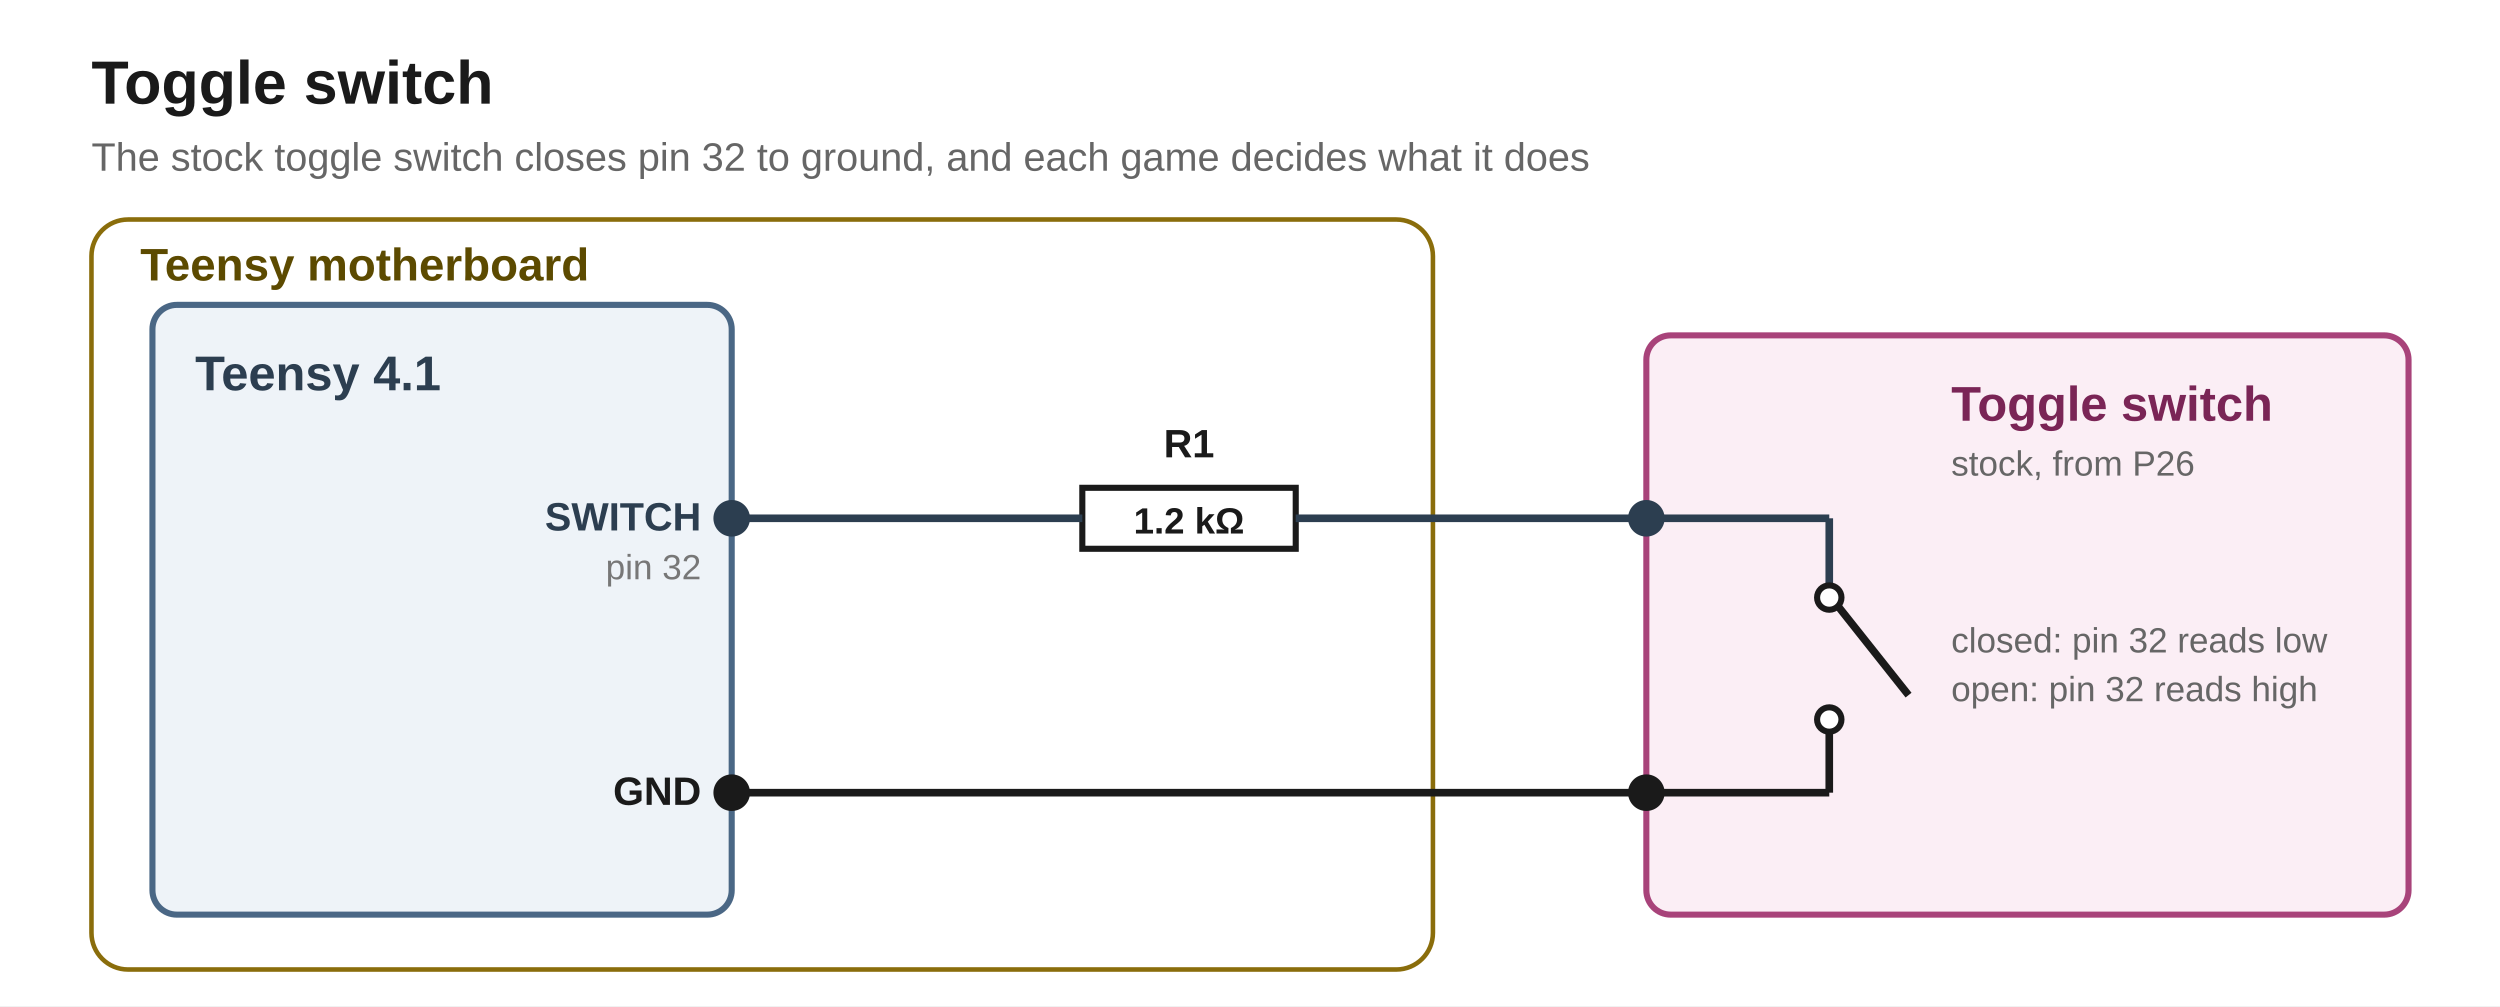
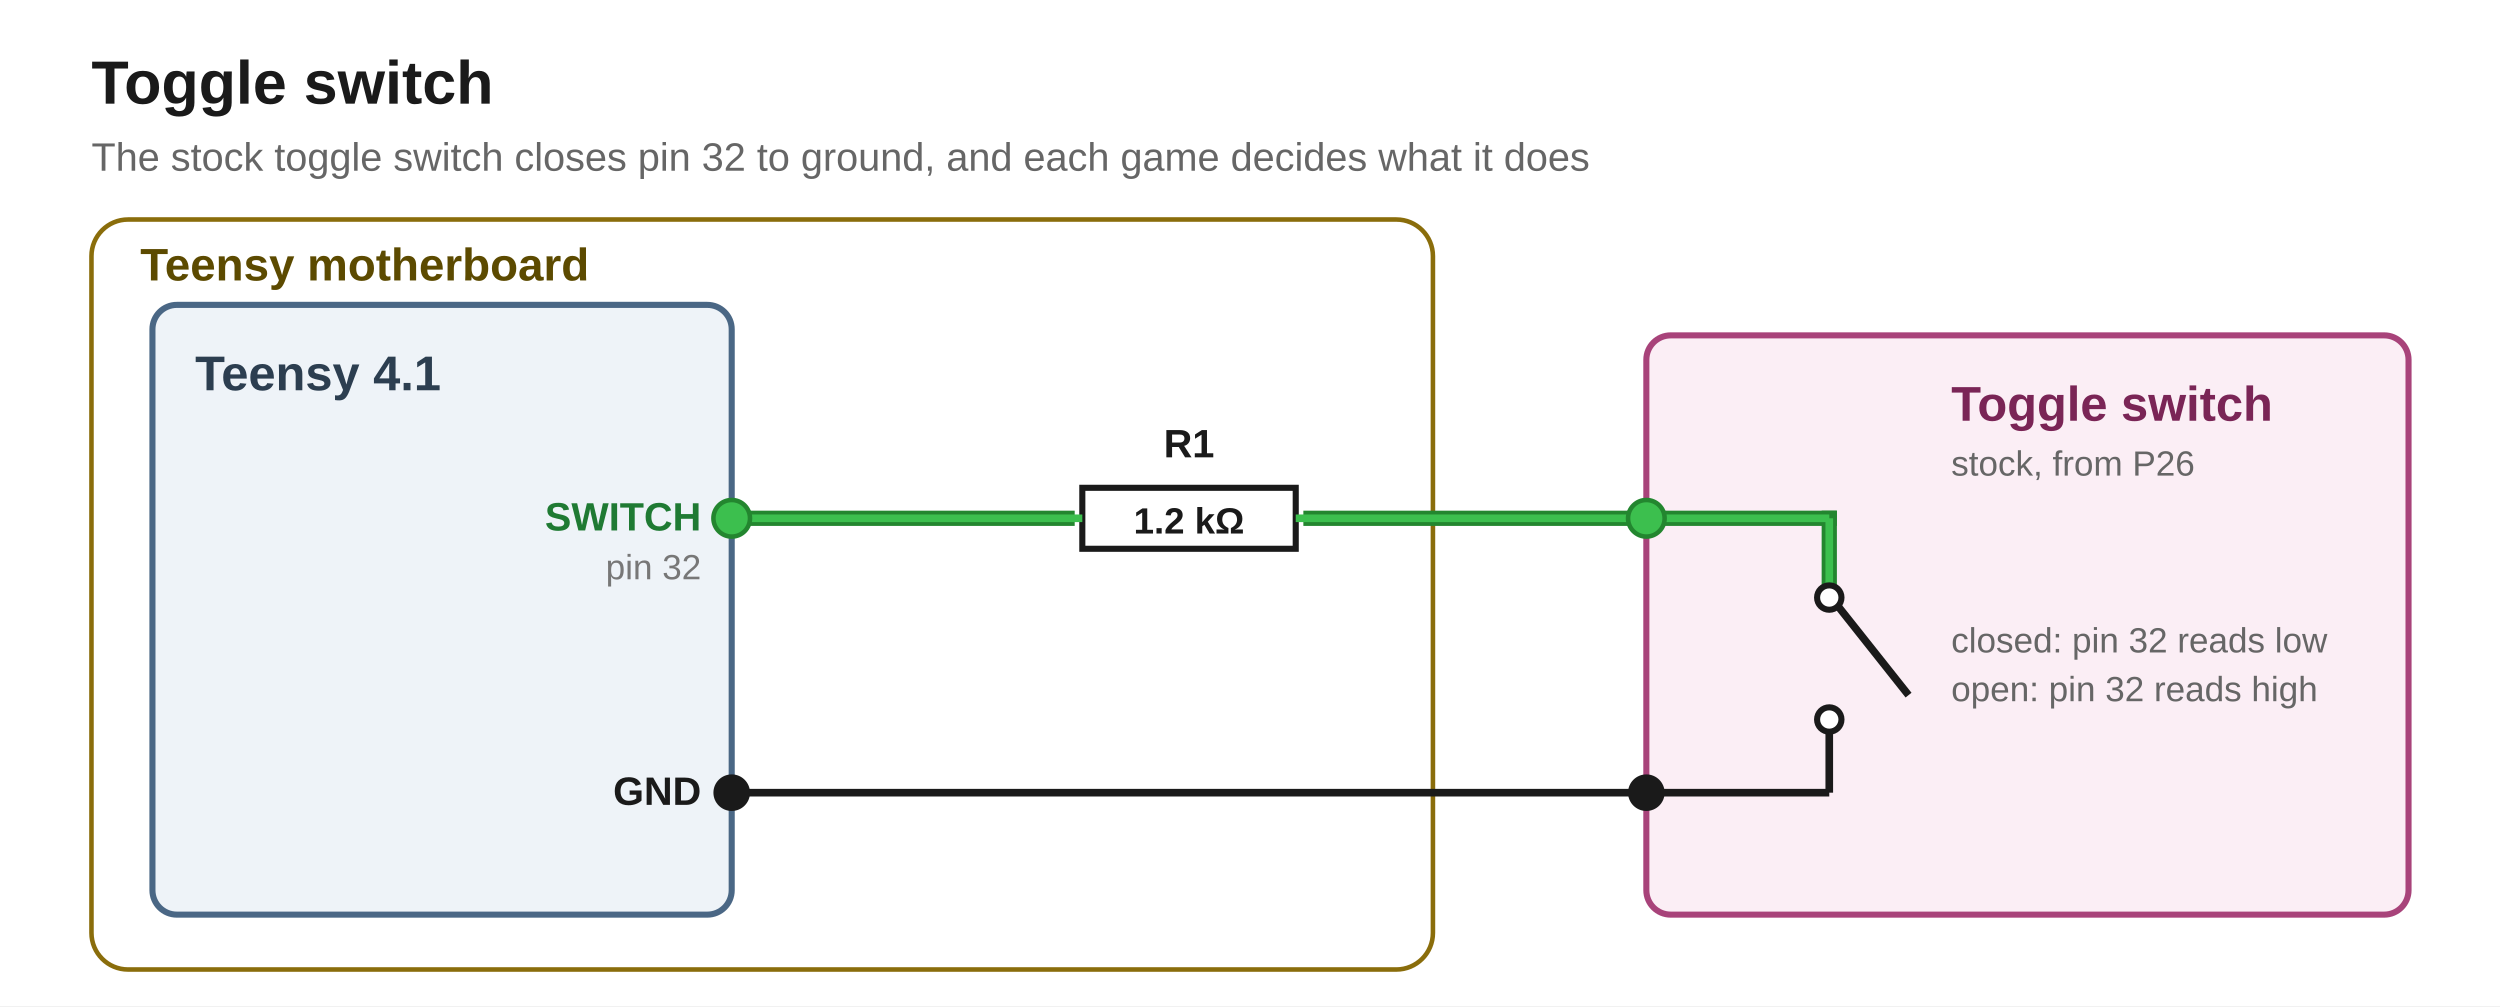
<svg xmlns="http://www.w3.org/2000/svg" viewBox="0 0 820 330" font-family="Segoe UI, Arial, sans-serif">
  <rect x="0" y="0" width="820" height="330" fill="#ffffff" />
  <text x="30" y="34" font-size="20" font-weight="700" fill="#1a1a1a">Toggle switch</text>
  <text x="30" y="56" font-size="13" fill="#666" data-pin="Toggle switch">The stock toggle switch closes pin 32 to ground, and each game decides what it does</text>
  <rect x="30" y="72" width="440" height="246" rx="12" fill="none" stroke="#8a6d0b" stroke-width="1.5" />
  <text x="46" y="92" font-size="15" font-weight="700" fill="#5c4a00">Teensy motherboard</text>
  <rect x="50" y="100" width="190" height="200" rx="8" fill="#eef3f8" stroke="#4a6785" stroke-width="2" />
  <text x="64" y="128" font-size="16" font-weight="700" fill="#2c3e50">Teensy 4.1</text>
-   <circle cx="240" cy="170" r="6" fill="#2c3e50" />
-   <text x="230" y="174" text-anchor="end" font-size="13" font-weight="700" fill="#2c3e50">SWITCH</text>
+   <text x="230" y="174" text-anchor="end" font-size="13" font-weight="700" fill="#1f7a33">SWITCH</text>
  <text x="230" y="190" text-anchor="end" font-size="11.5" fill="#777" data-pin="Toggle switch">pin 32</text>
  <circle cx="240" cy="260" r="6" fill="#1a1a1a" />
  <text x="230" y="264" text-anchor="end" font-size="13" font-weight="700" fill="#1a1a1a">GND</text>
  <rect x="540" y="110" width="250" height="190" rx="8" fill="#fbeef5" stroke="#a8437a" stroke-width="2" />
  <text x="640" y="138" font-size="16" font-weight="700" fill="#7a2556">Toggle switch</text>
  <text x="640" y="156" font-size="11.5" fill="#666">stock, from P26</text>
-   <circle cx="540" cy="170" r="6" fill="#2c3e50" />
  <circle cx="540" cy="260" r="6" fill="#1a1a1a" />
-   <line x1="540" y1="170" x2="600" y2="170" stroke="#2c3e50" stroke-width="2.5" />
-   <line x1="600" y1="170" x2="600" y2="192" stroke="#2c3e50" stroke-width="2.5" />
+   <line x1="537.5" y1="170" x2="602.5" y2="170" stroke="#23862f" stroke-width="5" />
+   <line x1="600" y1="167.5" x2="600" y2="192" stroke="#23862f" stroke-width="5" />
+   <line x1="540" y1="170" x2="600" y2="170" stroke="#3cbf4e" stroke-width="2.5" />
+   <line x1="600" y1="170" x2="600" y2="192" stroke="#3cbf4e" stroke-width="2.5" />
  <circle cx="600" cy="196" r="4" fill="#ffffff" stroke="#1a1a1a" stroke-width="2" />
  <line x1="603" y1="199" x2="626" y2="228" stroke="#1a1a1a" stroke-width="2.5" />
  <circle cx="600" cy="236" r="4" fill="#ffffff" stroke="#1a1a1a" stroke-width="2" />
  <line x1="600" y1="240" x2="600" y2="260" stroke="#1a1a1a" stroke-width="2.5" />
  <line x1="540" y1="260" x2="600" y2="260" stroke="#1a1a1a" stroke-width="2.5" />
  <text x="640" y="214" font-size="11.5" fill="#666" data-pin="Toggle switch">closed: pin 32 reads low</text>
  <text x="640" y="230" font-size="11.5" fill="#666" data-pin="Toggle switch">open: pin 32 reads high</text>
  <rect x="355" y="160" width="70" height="20" fill="#fff" stroke="#1a1a1a" stroke-width="2" />
  <text x="390" y="175" text-anchor="middle" font-size="12" font-weight="700" fill="#1a1a1a" data-fig="r_s">1.2 kΩ</text>
  <text x="390" y="150" text-anchor="middle" font-size="13" font-weight="700" fill="#1a1a1a">R1</text>
-   <line x1="240" y1="170" x2="355" y2="170" stroke="#2c3e50" stroke-width="2.5" />
-   <line x1="425" y1="170" x2="540" y2="170" stroke="#2c3e50" stroke-width="2.5" />
+   <line x1="240" y1="170" x2="352.5" y2="170" stroke="#23862f" stroke-width="5" />
+   <line x1="427.5" y1="170" x2="542.5" y2="170" stroke="#23862f" stroke-width="5" />
+   <line x1="240" y1="170" x2="355" y2="170" stroke="#3cbf4e" stroke-width="2.5" />
+   <line x1="425" y1="170" x2="540" y2="170" stroke="#3cbf4e" stroke-width="2.5" />
  <line x1="240" y1="260" x2="540" y2="260" stroke="#1a1a1a" stroke-width="2.5" />
+   <circle cx="240" cy="170" r="6" fill="#3cbf4e" stroke="#23862f" stroke-width="1.5" />
+   <circle cx="540" cy="170" r="6" fill="#3cbf4e" stroke="#23862f" stroke-width="1.5" />
</svg>
